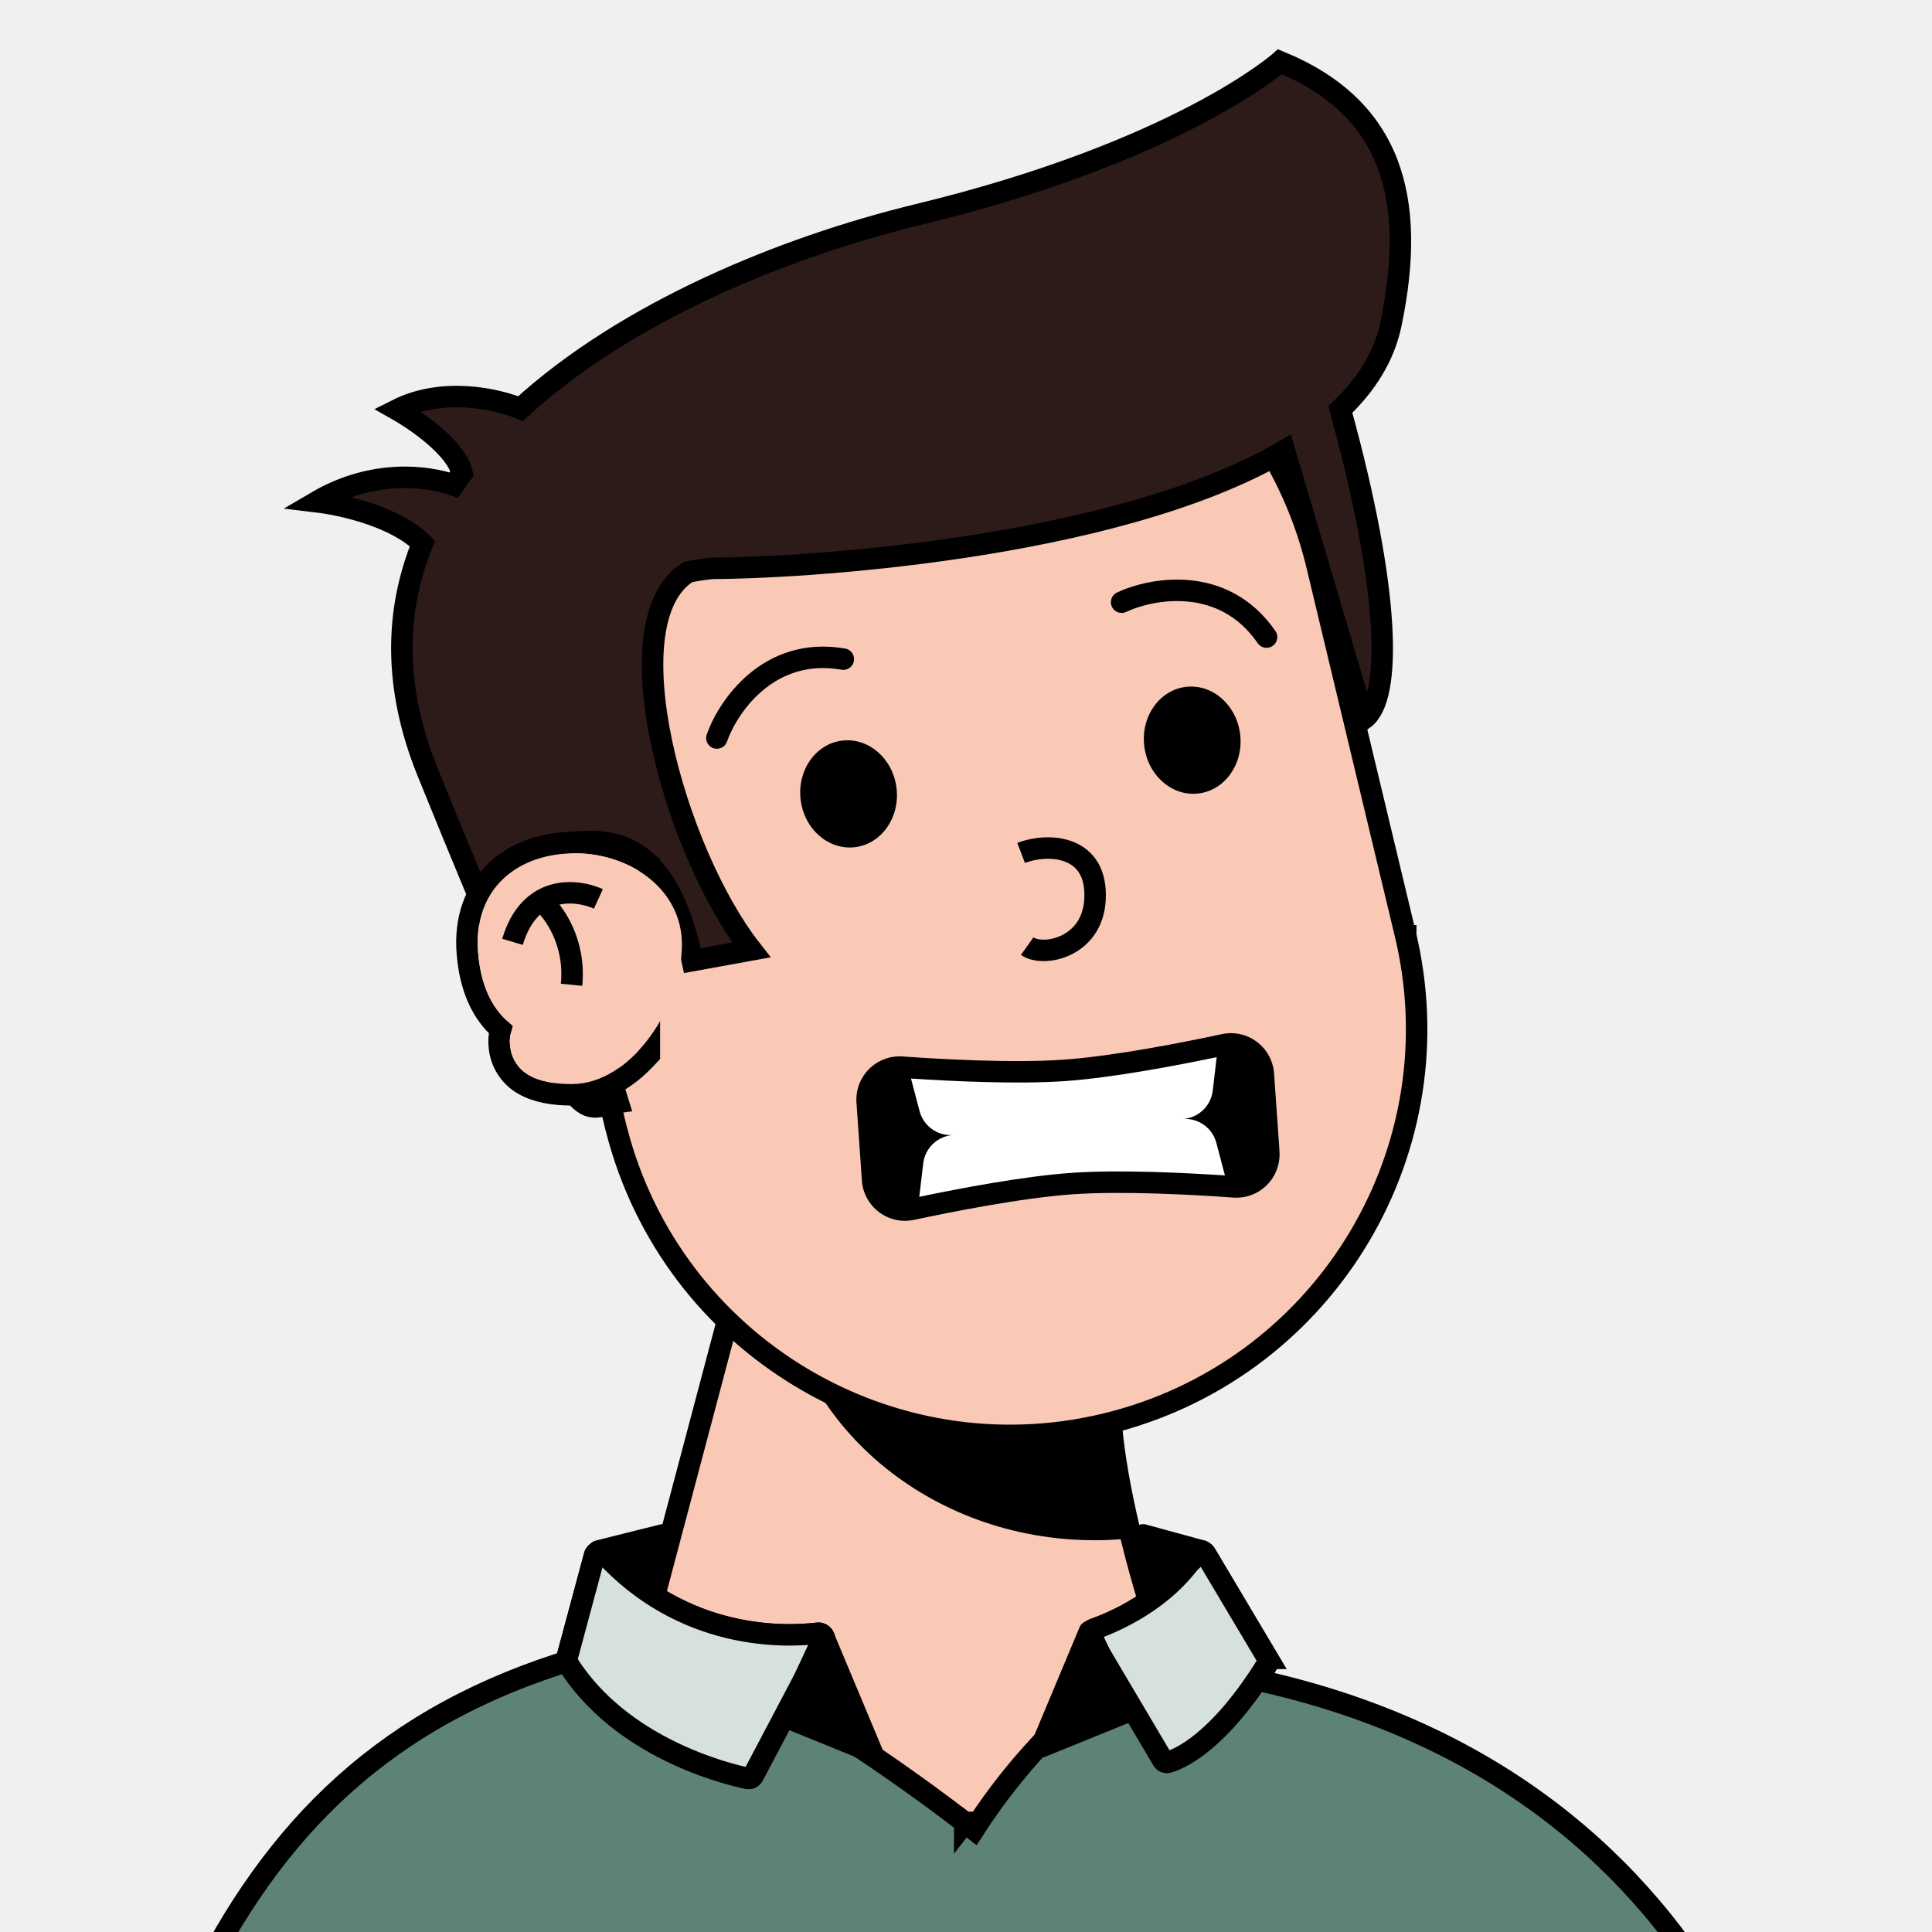
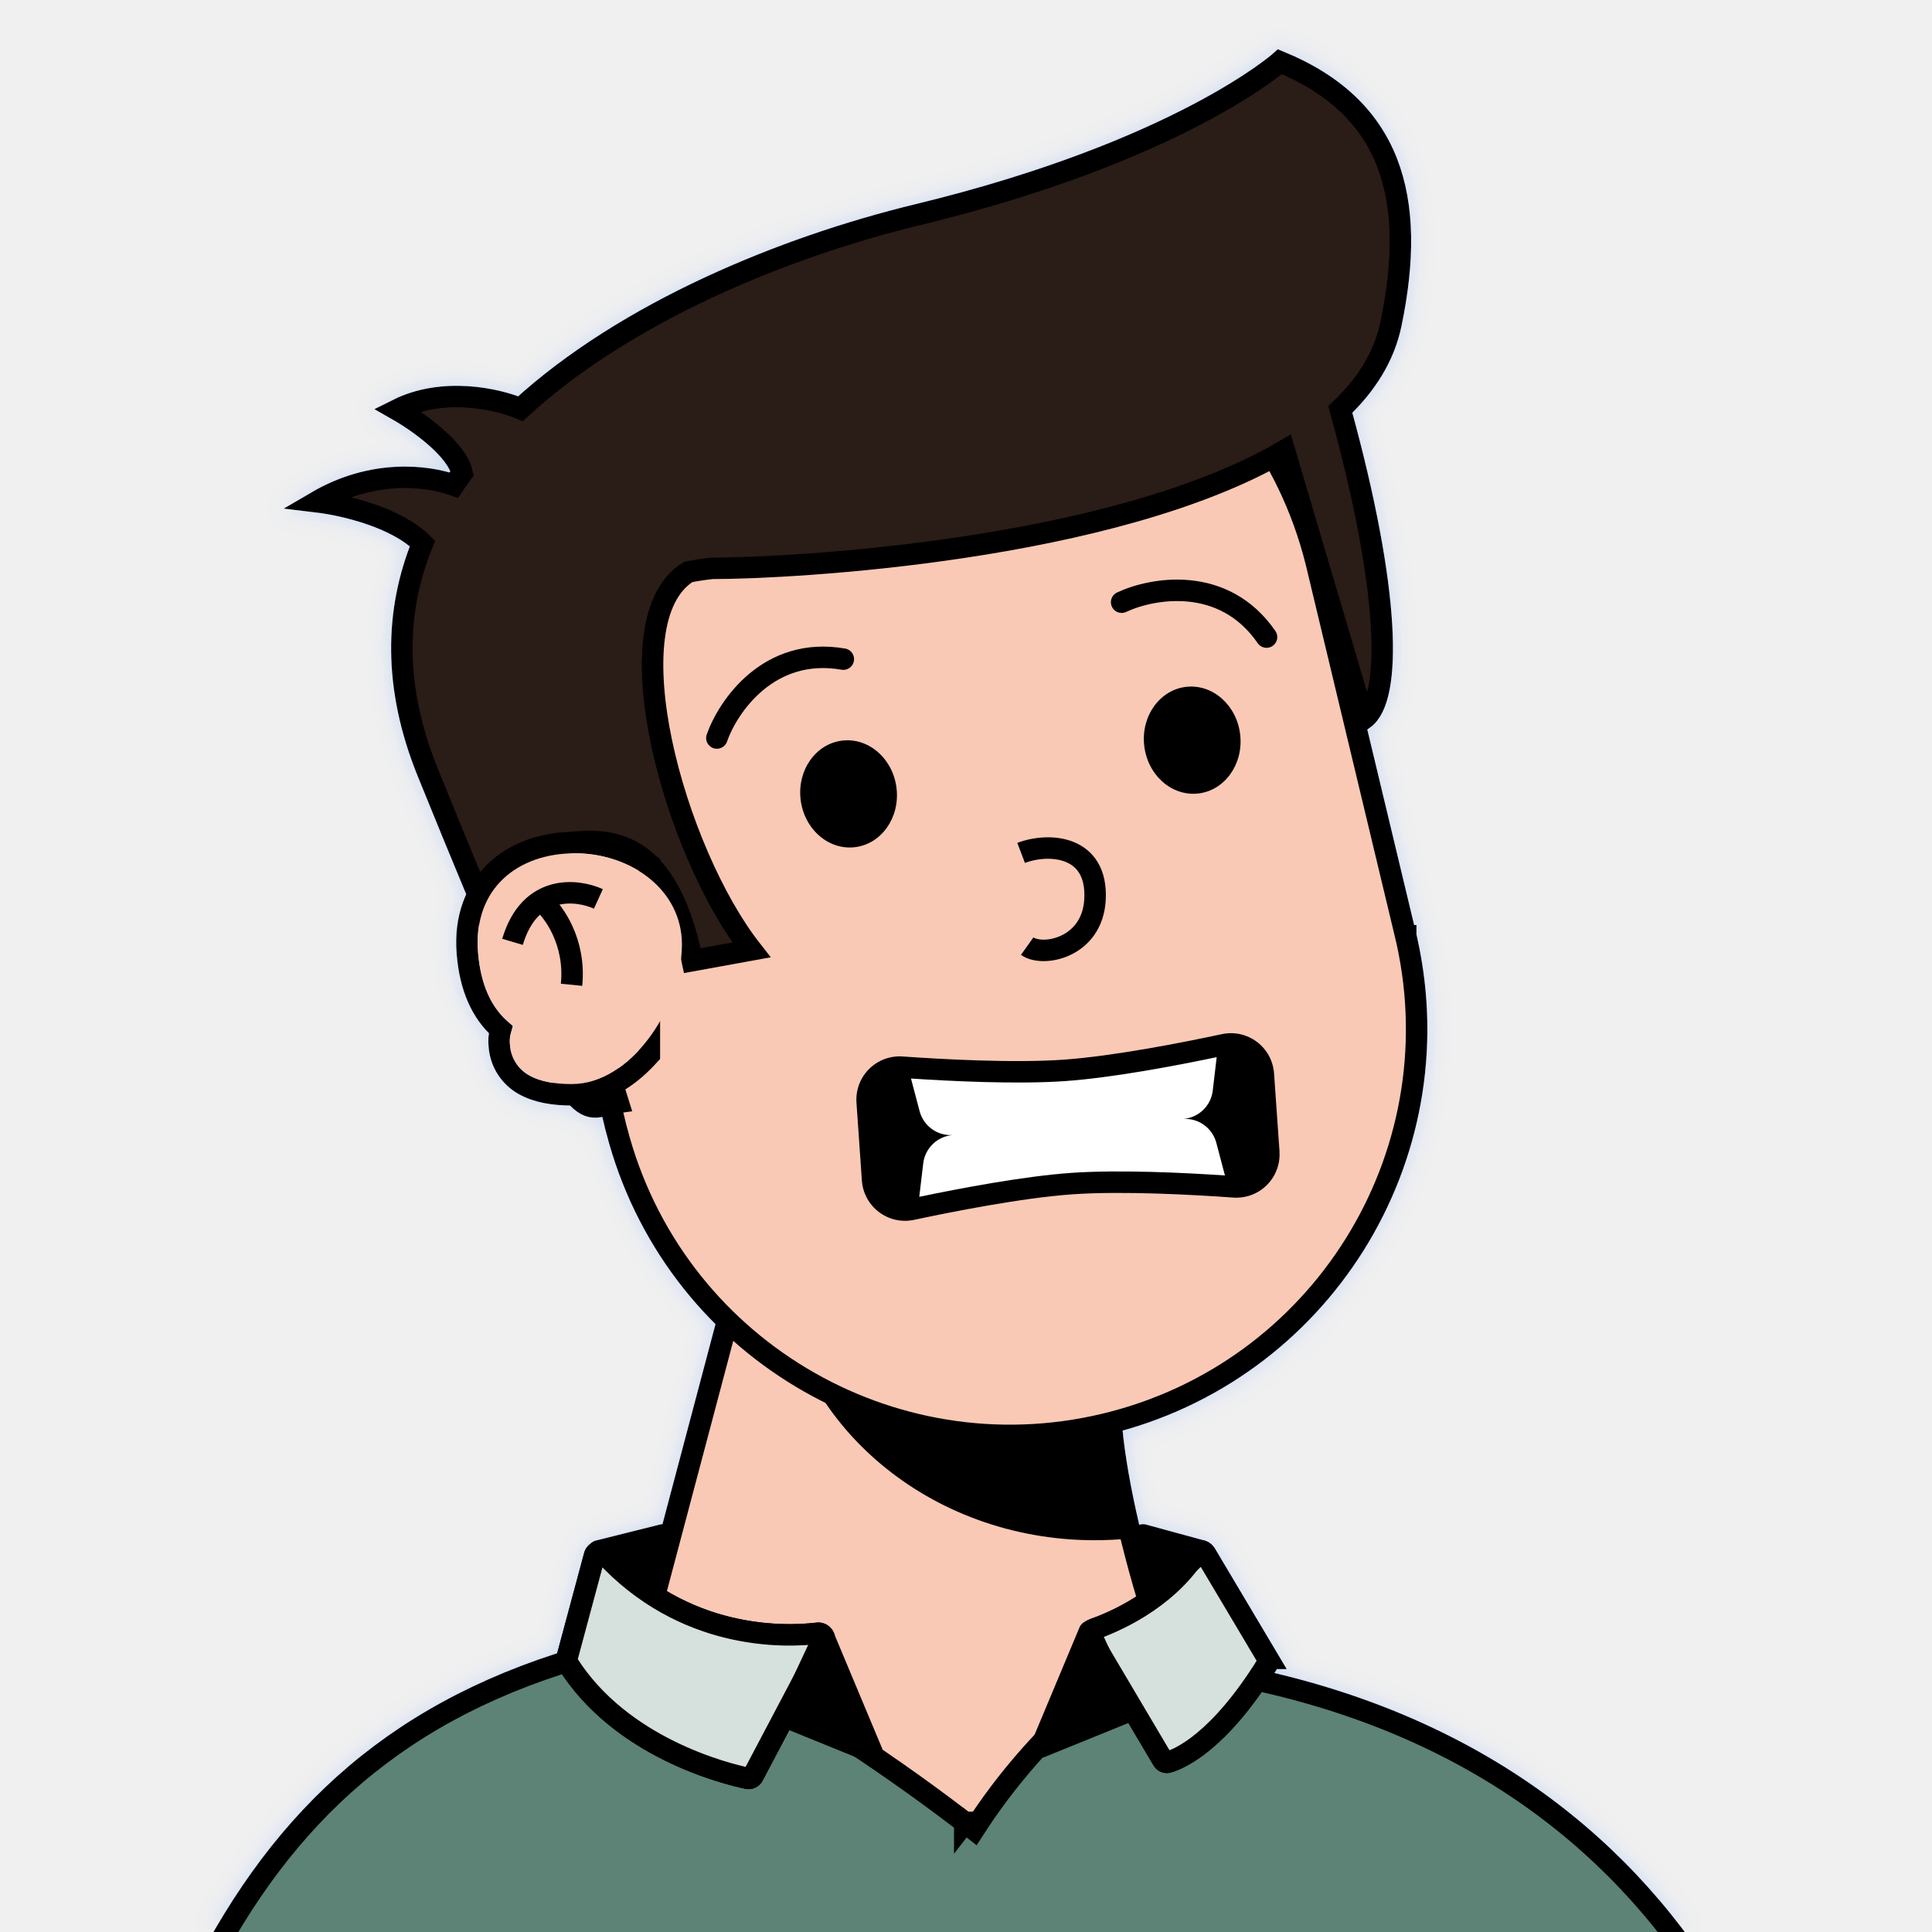
<svg xmlns="http://www.w3.org/2000/svg" viewBox="0 0 360 360" fill="none" shape-rendering="auto">
  <mask id="viewboxMask">
    <rect width="360" height="360" rx="0" ry="0" x="0" y="0" fill="#fff" />
  </mask>
-   <g mask="url(#viewboxMask)">
+   <defs>
+     <filter id="fearCoolGlow" x="-25%" y="-25%" width="150%" height="150%">
+       <feGaussianBlur stdDeviation="2" result="blur" />
+       <feColorMatrix in="blur" type="matrix" values="0.55 0 0 0 0.15  0 0.75 0 0 0.35  0 0 1 0 0.95  0 0 0 .28 0" result="glow" />
+       <feMerge>
+         <feMergeNode in="glow" />
+         <feMergeNode in="SourceGraphic" />
+       </feMerge>
+     </filter>
+   </defs>
+   <style>
+   svg { overflow: visible; }
+   .fear-avatar {
+     transform-origin: 180px 180px;
+     animation: fearTremble .42s linear infinite, fearBreath 1.7s ease-in-out infinite;
+     filter: url(#fearCoolGlow);
+   }
+   .fear-drop {
+     transform-box: fill-box;
+     transform-origin: center;
+     opacity: 0;
+     animation: fearDrop 1.25s ease-in infinite;
+   }
+   .d1 { animation-delay: 0s; }
+   .d2 { animation-delay: .35s; }
+   .d3 { animation-delay: .7s; }
+   .fear-zigzag {
+     stroke-dasharray: 42;
+     stroke-dashoffset: 42;
+     opacity: 0;
+     animation: fearFlash 1.1s ease-in-out infinite;
+   }
+   .z1 { animation-delay: .15s; }
+   .z2 { animation-delay: .58s; }
+   @keyframes fearTremble {
+     0%,100% { transform: translate(0,0) rotate(0deg); }
+     20% { transform: translate(-1.5px,.8px) rotate(-.25deg); }
+     40% { transform: translate(1.4px,-.8px) rotate(.25deg); }
+     60% { transform: translate(-.9px,-.6px) rotate(-.18deg); }
+     80% { transform: translate(.9px,.7px) rotate(.18deg); }
+   }
+   @keyframes fearBreath {
+     0%,100% { scale: 1; }
+     50% { scale: .992; }
+   }
+   @keyframes fearDrop {
+     0% { transform: translateY(-8px) scale(.55); opacity: 0; }
+     20% { opacity: .9; }
+     75% { opacity: .65; }
+     100% { transform: translateY(18px) scale(.95); opacity: 0; }
+   }
+   @keyframes fearFlash {
+     0%,100% { stroke-dashoffset: 42; opacity: 0; transform: scale(.95); }
+     35% { stroke-dashoffset: 0; opacity: .85; transform: scale(1.04); }
+     62% { stroke-dashoffset: 0; opacity: .28; transform: scale(.98); }
+   }
+ </style>
+   <g class="fear-avatar" mask="url(#viewboxMask)">
+     <path class="fear-zigzag z1" d="M280 76l-14 16h13l-17 22" stroke="#7DDCFF" stroke-width="5" stroke-linecap="round" stroke-linejoin="round" />
+     <path class="fear-zigzag z2" d="M72 95l14 15H73l18 22" stroke="#7DDCFF" stroke-width="5" stroke-linecap="round" stroke-linejoin="round" />
+     <path class="fear-drop d1" d="M250 113c8 13 12 21 12 28a12 12 0 1 1-24 0c0-7 4-15 12-28Z" fill="#7DDCFF" stroke="#000" stroke-width="3" />
+     <path class="fear-drop d2" d="M101 134c6 10 9 16 9 21a9 9 0 1 1-18 0c0-5 3-11 9-21Z" fill="#7DDCFF" stroke="#000" stroke-width="3" />
+     <path class="fear-drop d3" d="M279 160c5 8 8 13 8 18a8 8 0 1 1-16 0c0-5 3-10 8-18Z" fill="#7DDCFF" stroke="#000" stroke-width="3" />
    <g transform="translate(80 23)">
      <path d="M154 319.5c-14.4-20-25.67-58.67-27-78L58.5 212 30 319.5h124Z" fill="#f9c9b6" stroke="#000" stroke-width="4" />
      <path d="M130.37 263.69c-2.1.2-4.22.31-6.37.31-30.78 0-56.05-21.57-58.76-49.1L127 241.5c.38 5.48 1.55 13.32 3.37 22.19Z" fill="#000" style="mix-blend-mode:multiply" />
      <path d="M181.94 151.37v.01l.1.4.14.65A75.72 75.72 0 0 1 34.93 187.7l-.2-.74L18 117.13l-.06-.29A75.72 75.72 0 0 1 165.2 81.55l.05.21.02.08.05.2.05.2v.01l16.4 68.44.08.34.08.34Z" fill="#f9c9b6" stroke="#000" stroke-width="4" />
      <g transform="translate(34 102.3)" />
    </g>
    <g transform="translate(170 183)">
      <path d="M68.42 31.57 67.4 17a8.06 8.06 0 0 0-9.74-7.3c-6.95 1.49-20.1 4.1-29.54 4.76-9.43.66-22.82-.1-29.9-.6a8.06 8.06 0 0 0-8.63 8.58L-9.4 37a8.06 8.06 0 0 0 9.73 7.3c6.95-1.48 20.1-4.1 29.54-4.76 9.44-.66 22.82.1 29.91.61a8.06 8.06 0 0 0 8.63-8.58Z" fill="#000000" />
      <path d="m-.25 17.97 1.6 6.07a6 6 0 0 0 6.22 4.46 6 6 0 0 0-5.54 5.28l-.74 6.23c7.28-1.52 19.34-3.83 28.3-4.46 8.98-.63 21.24-.02 28.66.48l-1.6-6.07a6 6 0 0 0-6.21-4.46 6 6 0 0 0 5.54-5.28l.73-6.24c-7.27 1.53-19.33 3.84-28.3 4.47-8.97.62-21.23.01-28.65-.48Z" fill="#fff" />
    </g>
    <g transform="translate(110 102)">
      <path d="M99 10.21c5.67-2.66 19-5.1 27 6.5M23.58 35.52c2.07-5.9 9.68-17.12 23.56-14.7" stroke="#000000" stroke-width="4" stroke-linecap="round" />
    </g>
    <g transform="translate(49 11)">
      <path d="M210.18 49.4c-1.27 6.05-4.6 11.32-9.43 15.9 9.4 34.06 9.6 53.87 4.38 57.65l-14.8-49.99C158.4 91.7 98.65 94.9 83.69 94.9c-1.55.17-3.02.4-4.43.67-14.65 9-2.6 52.12 11.75 70.43l-11 2c-5.14-24.97-17.41-22.92-26.61-21.38l-.32.05c2.2 13.63 6.72 27.74 10.45 39.32.95 2.99 1.86 5.8 2.66 8.4-.79.1-1.48.3-2.12.47-5.5 1.53-7.41 2.06-33.38-61.97-6.47-15.95-6.03-30.16-.97-42.62-4.78-4.8-14.37-7.14-19.71-7.78 10.44-6.12 20.58-4.87 25.54-3.1.5-.75 1.02-1.49 1.56-2.22-.97-4.41-7.96-9.46-12.11-11.82 8.55-4.3 18.6-2.03 22.98-.2C67.63 47.13 97.03 35.05 122 29 170.81 17.17 189.5.5 189.5.5c20.68 8.5 25.62 25.22 20.68 48.9Z" fill="#2c1b18" stroke="#000" stroke-width="4" />
    </g>
    <g transform="translate(142 119)">
      <g fill="#000000">
        <ellipse cx="16.12" cy="28.93" rx="9" ry="10" transform="rotate(-6.78 16.12 28.93)" />
        <ellipse cx="80.15" cy="18.92" rx="9" ry="10" transform="rotate(-6.28 80.15 18.92)" />
      </g>
      <g transform="translate(-40 -8)" />
    </g>
    <g transform="rotate(-8 1149.44 -1186.92)">
      <path d="M12.3 12.34c5.45-1.24 14.38.62 12.42 10.54-1.74 8.82-11.1 9.3-13.72 6.82" stroke="#000" stroke-width="4" />
    </g>
    <g transform="translate(84 154)">
      <path d="M37 8.25V7.13l-.95-.59A24.91 24.91 0 0 0 23.08 3C17.44 3 12.16 4.75 8.4 8.3c-3.8 3.58-5.86 8.83-5.31 15.37.52 6.37 2.66 11.06 6.2 14.17-.29 1-.37 2.08-.24 3.21a8.98 8.98 0 0 0 4.6 7.08C16.09 49.5 19.2 50 22.52 50c5.48 0 10.29-2.95 13.95-6.89l.53-.57V8.25Z" stroke="#000" stroke-width="4" />
      <path d="M42.97 23.98c.07-.65.1-1.3.1-1.98 0-10.22-9.5-17-20-17C12.6 5 4.09 11.5 5.09 23.5c.56 6.68 2.95 11.07 6.65 13.72a5.7 5.7 0 0 0-.68 3.6C11.68 46.1 16.19 48 22.52 48c11.1 0 19.9-14.05 20.45-24.02Z" fill="#f9c9b6" />
      <path d="M27.5 13.5c-4-1.83-12.8-2.8-16 8" stroke="#000" stroke-width="4" />
      <path d="M17 14c2.17 1.83 6.3 7.5 5.5 15.5" stroke="#000" stroke-width="4" />
      <g transform="translate(3 42)" />
    </g>
    <g transform="translate(53 272)">
      <g stroke="#000" stroke-width="4">
        <path d="M126.77 67.58 128 66l-1.23 1.58 1.72 1.34 1.19-1.83v-.02l.05-.06.04-.05a28.57 28.57 0 0 1 .8-1.18 112.35 112.35 0 0 1 11.5-14.05c3.67-3.78 7.83-7.4 12.13-9.93 4.31-2.53 8.58-3.84 12.53-3.3C209.17 44.2 240.4 63 260.67 91h-273.3c16.3-29.34 39.49-48.02 77.07-56.59 1.6-.36 3.78-.25 6.5.38 2.7.63 5.77 1.73 9.09 3.19 6.62 2.9 14.02 7.16 20.97 11.56a355.78 355.78 0 0 1 25.24 17.63l.4.3.1.08.02.02h.01Z" fill="#5C8374" />
        <path d="m52.61 37.08 5.17-19.23c.2-.78 1.22-1 1.76-.4C74.4 33.7 93.16 33.08 99.4 32.33c.84-.1 1.5.82 1.1 1.58L87.34 58.86c-.2.38-.62.6-1.04.5-3.95-.82-23.62-5.63-33.57-21.5a1 1 0 0 1-.12-.78ZM183.2 36.98 171.61 17.5c-.4-.66-1.37-.65-1.79 0-5.73 8.83-15.63 12.9-19.09 14.1-.62.22-.9.96-.57 1.53l13.5 22.81c.2.34.59.53.97.42 2.13-.61 9.46-3.67 18.54-18.34a1 1 0 0 0 .01-1.04Z" fill="#5C8374" />
        <path d="m52.61 37.08 5.17-19.23c.2-.78 1.22-1 1.76-.4C74.4 33.7 93.16 33.08 99.4 32.33c.84-.1 1.5.82 1.1 1.58L87.34 58.86c-.2.38-.62.6-1.04.5-3.95-.82-23.62-5.63-33.57-21.5a1 1 0 0 1-.12-.78ZM183.2 36.98 171.61 17.5c-.4-.66-1.37-.65-1.79 0-5.73 8.83-15.63 12.9-19.09 14.1-.62.22-.9.96-.57 1.53l13.5 22.81c.2.34.59.53.97.42 2.13-.61 9.46-3.67 18.54-18.34a1 1 0 0 0 .01-1.04Z" fill="#fff" fill-opacity=".75" />
        <path d="m109.5 54.5-9-21.5-7 15 16 6.5ZM141 53.5l9-21.5 7 15-16 6.5ZM70.5 14l-12 3 10 6.5 2-9.5ZM160 14l11 3-7 6.5-4-9.5Z" fill="#000" stroke-linejoin="round" />
      </g>
    </g>
  </g>
</svg>
